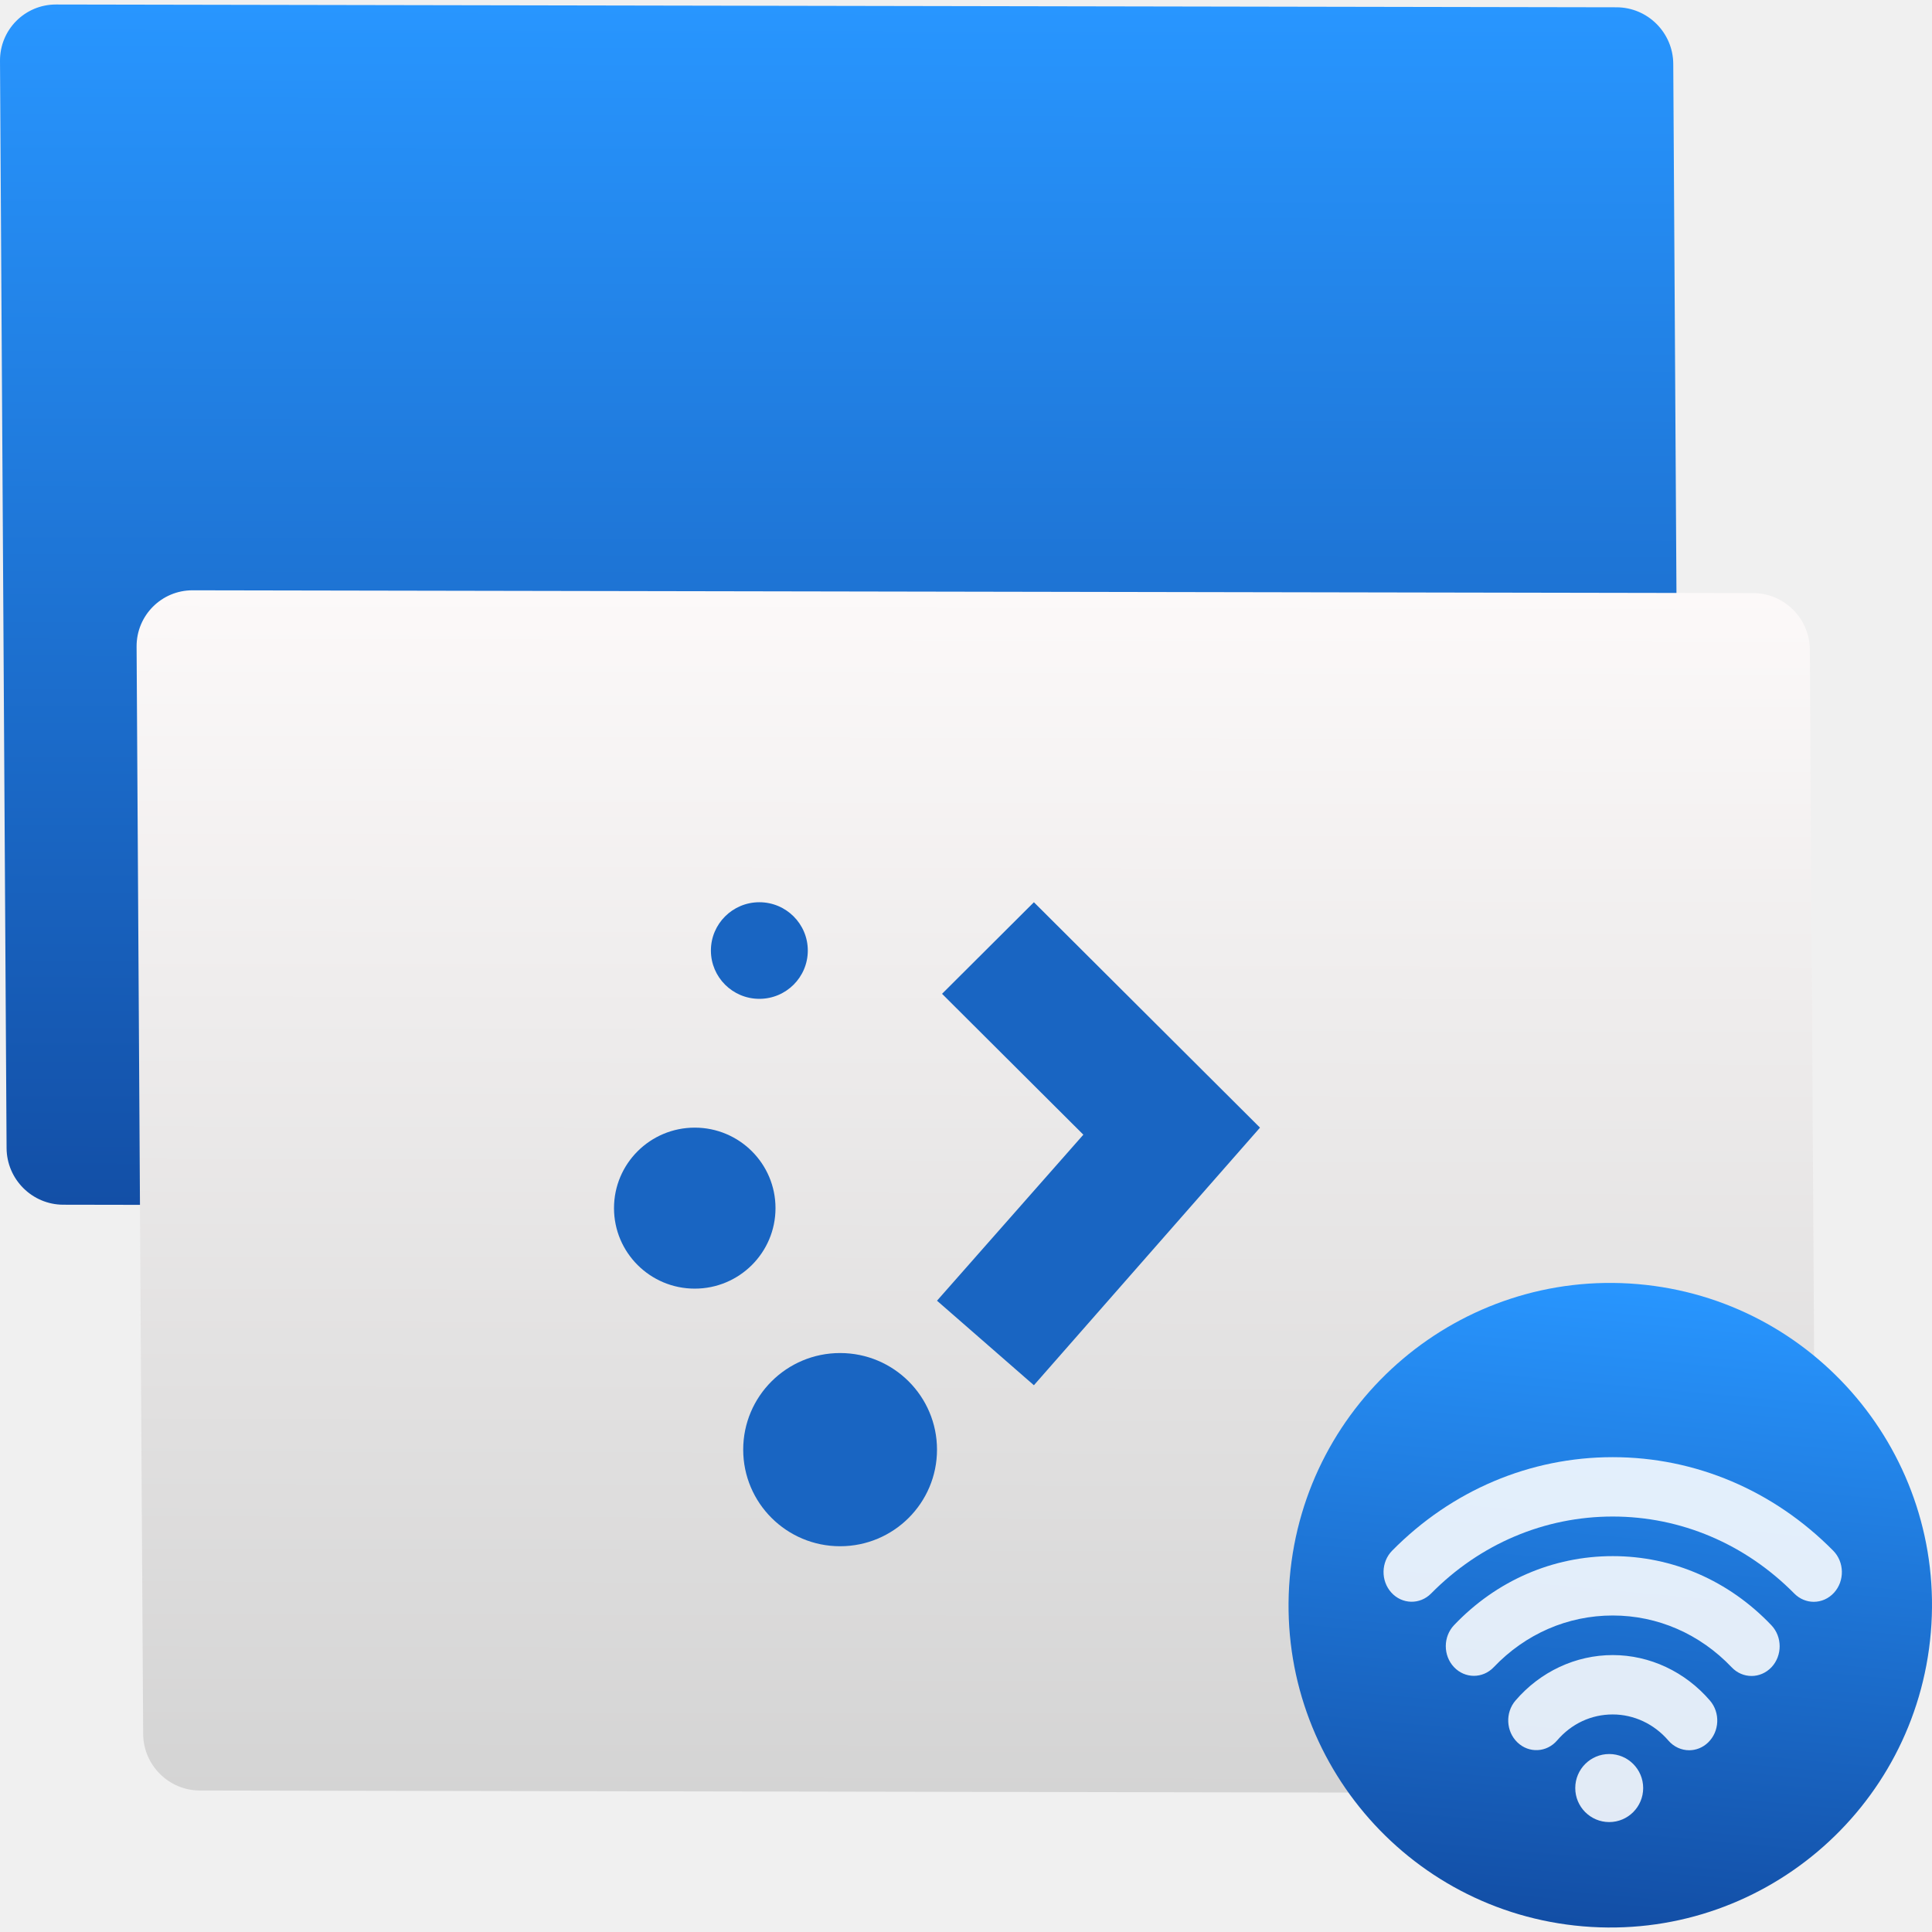
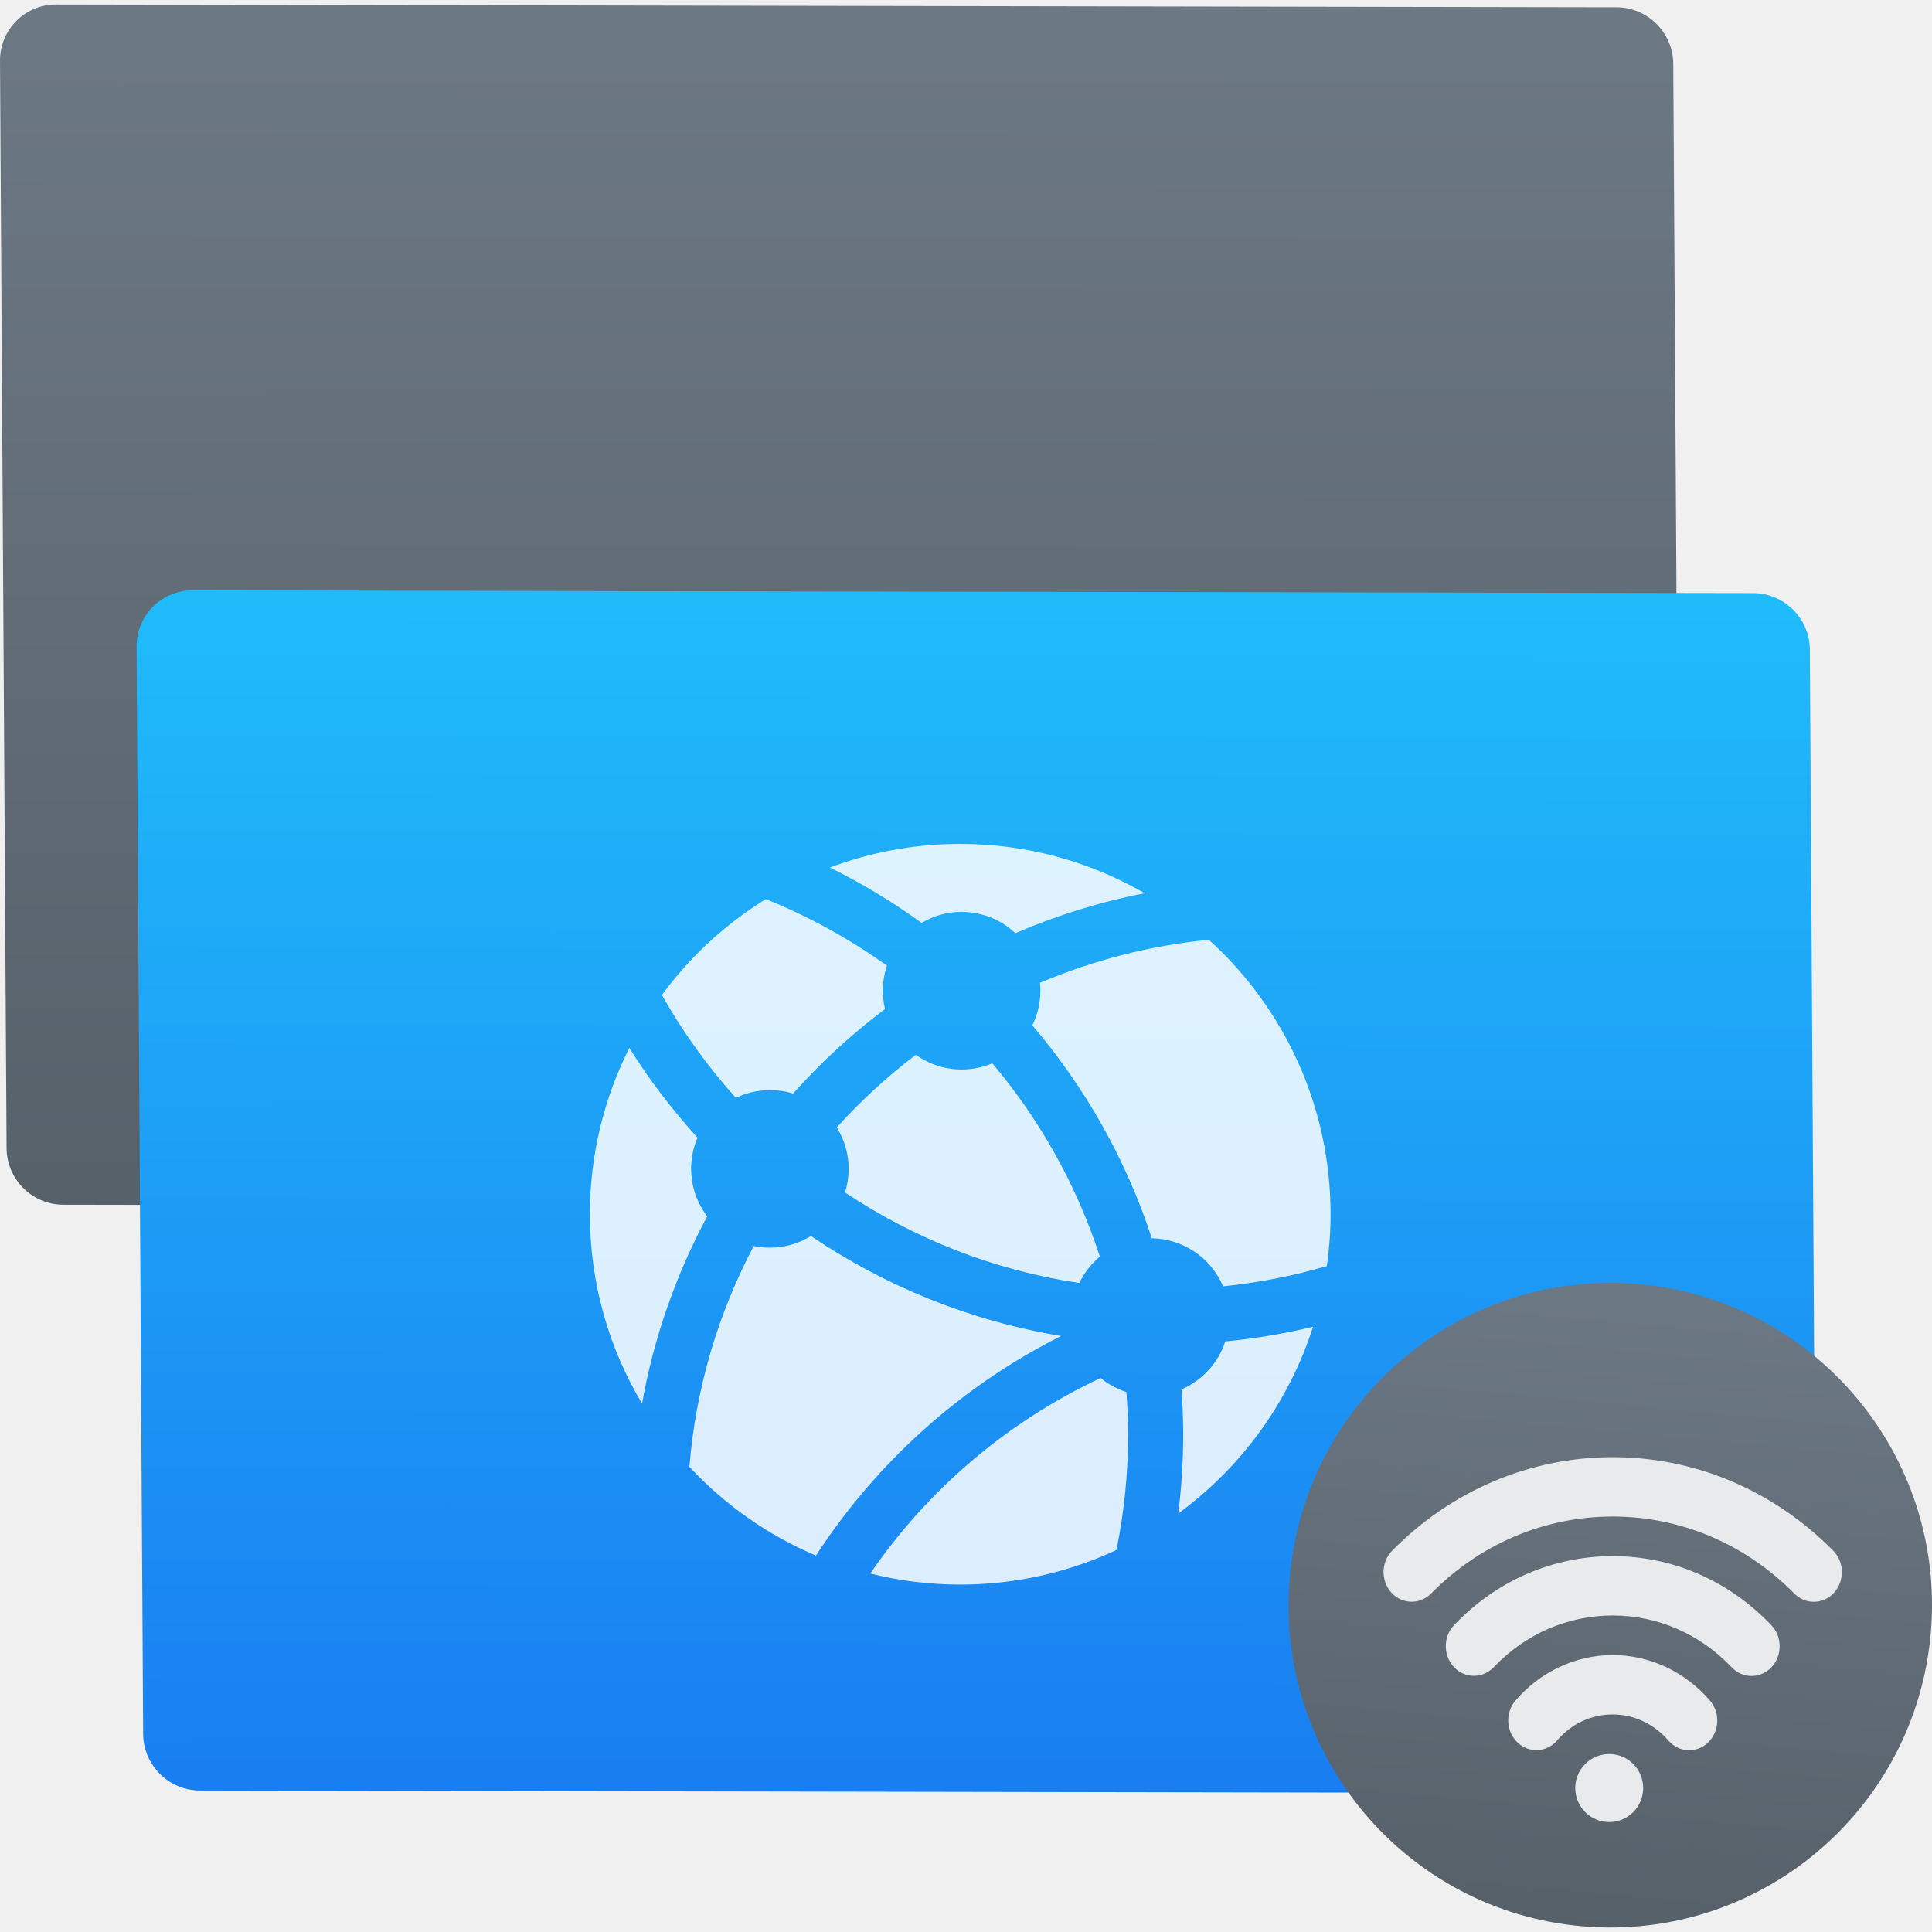
- <svg xmlns="http://www.w3.org/2000/svg" xmlns:xlink="http://www.w3.org/1999/xlink" width="48" height="48" id="svg5453" version="1.1">
+ <svg xmlns="http://www.w3.org/2000/svg" xmlns:ns2="http://www.openswatchbook.org/uri/2009/osb" xmlns:xlink="http://www.w3.org/1999/xlink" width="48" height="48" id="svg5453" version="1.1">
  <defs id="defs5455">
    <linearGradient xlink:href="#linearGradient4428" id="linearGradient5086" gradientUnits="userSpaceOnUse" x1="412.037" y1="542.201" x2="412.037" y2="526.201" />
    <linearGradient id="linearGradient4428">
      <stop id="stop4430" offset="0" style="stop-color:#d0d0d0;stop-opacity:1" />
      <stop id="stop4432" offset="1" style="stop-color:#f1eeee;stop-opacity:1" />
    </linearGradient>
-     <linearGradient id="linearGradient8467-5-5">
-       <stop offset="0" style="stop-color:#d3d3d3;stop-opacity:1" id="stop8469-7" />
-       <stop offset="1" style="stop-color:#fcf9f9;stop-opacity:1" id="stop8471-0" />
+     <linearGradient gradientTransform="matrix(1.314872,0,0,1.218406,-250.1851,-160.7685)" gradientUnits="userSpaceOnUse" y2="507.798" x2="409.571" y1="542.798" x1="409.571" id="linearGradient4222-8" xlink:href="#linearGradient4227-3" />
+     <linearGradient gradientTransform="matrix(1.314872,0,0,1.218406,-245.5847,-140.5573)" gradientUnits="userSpaceOnUse" y2="507.798" x2="409.571" y1="542.798" x1="409.571" id="linearGradient4222-8-2" xlink:href="#linearGradient4143" />
+     <linearGradient xlink:href="#linearGradient4227-3" id="linearGradient4181" gradientUnits="userSpaceOnUse" x1="400.512" y1="546.074" x2="400.699" y2="517.773" />
+     <linearGradient id="linearGradient4207" ns2:paint="gradient">
+       <stop style="stop-color:#3498db;stop-opacity:1;" offset="0" id="stop3371" />
+       <stop style="stop-color:#3498db;stop-opacity:0;" offset="1" id="stop3373" />
    </linearGradient>
-     <linearGradient gradientTransform="matrix(1.314872,0,0,1.218406,-250.1851,-160.7685)" gradientUnits="userSpaceOnUse" y2="507.798" x2="409.571" y1="542.798" x1="409.571" id="linearGradient4222-8" xlink:href="#linearGradient4760" />
-     <linearGradient id="linearGradient4760">
-       <stop id="stop4762" offset="0" style="stop-color:#124da4;stop-opacity:1" />
-       <stop id="stop4764" offset="1" style="stop-color:#2896ff;stop-opacity:1" />
+     <linearGradient id="linearGradient4227-3">
+       <stop offset="0" style="stop-color:#566069;stop-opacity:1" id="stop4229-4" />
+       <stop offset="1" style="stop-color:#6c7884;stop-opacity:1" id="stop4231-6" />
    </linearGradient>
-     <linearGradient gradientTransform="matrix(1.314872,0,0,1.218406,-245.5847,-140.5573)" gradientUnits="userSpaceOnUse" y2="507.798" x2="409.571" y1="542.798" x1="409.571" id="linearGradient4222-8-2" xlink:href="#linearGradient8467-5-5" />
-     <linearGradient xlink:href="#linearGradient4760" id="linearGradient4181" gradientUnits="userSpaceOnUse" x1="400.512" y1="546.074" x2="400.699" y2="517.773" />
+     <linearGradient id="linearGradient4143">
+       <stop id="stop4145" offset="0" style="stop-color:#197cf1;stop-opacity:1" />
+       <stop id="stop4147" offset="1" style="stop-color:#20bcfa;stop-opacity:1" />
+     </linearGradient>
  </defs>
  <g id="layer1" transform="translate(-384.5714,-499.798)">
    <g transform="matrix(1.627504,0,0,1.627504,-243.3684,-341.7296)" style="fill:url(#linearGradient5086);fill-opacity:1" id="g4928">
      <g transform="matrix(0.4930705,0,0,0.4915507,624.5341,599.6601)" style="fill:#1965c2;fill-opacity:1" id="g4634">
-         <rect ry="1.949" y="457.936" x="258.107" height="41.426" width="57.854" id="rect4195-7" style="opacity:1;fill:url(#linearGradient4222-8);fill-opacity:1;stroke:none;stroke-width:1.798;stroke-linecap:round;stroke-linejoin:round;stroke-miterlimit:4;stroke-dasharray:none;stroke-opacity:0.851" transform="matrix(0.8954308,0.00160514,0.00542591,0.8997621,-717.7298,-580.3378)" />
-         <rect ry="1.949" y="478.147" x="262.707" height="41.426" width="57.854" id="rect4195-7-0" style="opacity:1;fill:url(#linearGradient4222-8-2);fill-opacity:1;stroke:none;stroke-width:1.798;stroke-linecap:round;stroke-linejoin:round;stroke-miterlimit:4;stroke-dasharray:none;stroke-opacity:0.855" transform="matrix(0.8954308,0.00160514,0.00542591,0.8997621,-717.7298,-580.3378)" />
-         <circle transform="matrix(0.7088783,0.06052675,-0.06044784,0.7123384,-686.0734,-521.2408)" r="14" cy="531.798" cx="400.571" id="path3377-1" style="display:inline;opacity:1;fill:url(#linearGradient4181);fill-opacity:1;stroke:none;stroke-width:0.808;stroke-miterlimit:4;stroke-dasharray:none;stroke-dashoffset:0;stroke-opacity:1" />
-         <path d="m -67.447,887.528 c -3.547,0 -7.086,-1.54 -9.659,-4.563 -6.599,-7.772 -15.997,-12.215 -25.795,-12.215 -9.963,0 -19.118,4.313 -25.778,12.15 -4.834,5.704 -13.076,6.14 -18.423,0.965 -5.338,-5.166 -5.747,-13.959 -0.904,-19.645 11.493,-13.532 27.934,-21.296 45.105,-21.296 17.145,0 33.585,7.782 45.113,21.342 4.843,5.695 4.434,14.488 -0.904,19.654 -2.486,2.421 -5.625,3.608 -8.755,3.608 z m 28.934,-34.809 c -3.33,0 -6.66,-1.354 -9.198,-4.053 -14.762,-15.666 -34.359,-24.291 -55.19,-24.291 -20.874,0 -40.479,8.607 -55.216,24.236 -5.103,5.417 -13.363,5.389 -18.44,-0.055 -5.077,-5.444 -5.06,-14.256 0.055,-19.672 19.648,-20.85 45.791,-32.333 73.604,-32.333 27.769,0 53.903,11.501 73.586,32.388 5.112,5.417 5.13,14.228 0.055,19.682 -2.547,2.718 -5.903,4.1 -9.25,4.1 z m 28.873,-34.754 c -3.243,0 -6.494,-1.289 -9.024,-3.868 -22.77,-23.28 -52.677,-36.099 -84.237,-36.099 -31.62,0 -61.545,12.8 -84.254,36.061 -5.19,5.315 -13.45,5.138 -18.44,-0.408 -4.99,-5.547 -4.817,-14.358 0.373,-19.672 27.595,-28.252 63.927,-43.806 102.32,-43.806 38.315,0 74.638,15.573 102.285,43.834 5.199,5.315 5.373,14.126 0.392,19.672 -2.565,2.847 -5.99,4.285 -9.416,4.285 z M -104.536,921.188 c 8.7,0 15.754,-7.139 15.754,-15.945 0,-8.806 -7.053,-15.945 -15.754,-15.945 -8.7,0 -15.754,7.139 -15.754,15.945 0,8.806 7.053,15.945 15.754,15.945 z" id="Remote-5" style="display:inline;fill:#ffffff;fill-opacity:0.872;stroke:none;stroke-opacity:0.8" transform="matrix(0.06673684,0,0,0.06626635,-427.3197,-172.4846)" />
-         <ellipse ry="2.5" rx="2.5" cy="-130.507" cx="-462.608" style="color:#000000;display:inline;overflow:visible;visibility:visible;fill:#1965c2;fill-opacity:1;fill-rule:nonzero;stroke:none;stroke-width:1.4;stroke-linecap:butt;stroke-linejoin:miter;stroke-miterlimit:4;stroke-dasharray:none;stroke-opacity:1;marker:none;enable-background:accumulate" id="path3023-6" />
-         <ellipse ry="3" rx="3" cy="-123.007" cx="-458.108" style="color:#000000;display:inline;overflow:visible;visibility:visible;fill:#1965c2;fill-opacity:1;fill-rule:nonzero;stroke:none;stroke-width:1.4;marker:none;enable-background:accumulate" id="path3023-9-1" />
-         <ellipse ry="1.5" rx="1.5" cy="-138.507" cx="-460.608" style="color:#000000;display:inline;overflow:visible;visibility:visible;fill:#1965c2;fill-opacity:1;fill-rule:nonzero;stroke:none;stroke-width:1.4;marker:none;enable-background:accumulate" id="path3023-7-6" />
-         <path style="color:#000000;font-style:normal;font-variant:normal;font-weight:normal;font-stretch:normal;font-size:medium;line-height:normal;font-family:Sans;-inkscape-font-specification:Sans;text-indent:0;text-align:start;text-decoration:none;text-decoration-line:none;letter-spacing:normal;word-spacing:normal;text-transform:none;direction:ltr;block-progression:tb;writing-mode:lr-tb;baseline-shift:baseline;text-anchor:start;display:inline;overflow:visible;visibility:visible;fill:#1965c2;fill-opacity:1;stroke:none;stroke-width:8;marker:none;enable-background:accumulate" d="m -452.108,-140.007 -2.844,2.844 4.375,4.375 -4.531,5.156 3,2.625 7,-8 0,0 -7,-7 z" id="path3818-1" />
+         <rect ry="1.949" y="457.936" x="258.107" height="41.426" width="57.854" id="rect4195-7" style="opacity:1;fill:url(#linearGradient4222-8);fill-opacity:1.0;stroke:none;stroke-width:1.798;stroke-linecap:round;stroke-linejoin:round;stroke-miterlimit:4;stroke-dasharray:none;stroke-opacity:0.851" transform="matrix(0.8954308,0.00160514,0.00542591,0.8997621,-717.7298,-580.3378)" />
+         <rect ry="1.949" y="478.147" x="262.707" height="41.426" width="57.854" id="rect4195-7-0" style="opacity:1;fill:url(#linearGradient4222-8-2);fill-opacity:1.0;stroke:none;stroke-width:1.798;stroke-linecap:round;stroke-linejoin:round;stroke-miterlimit:4;stroke-dasharray:none;stroke-opacity:0.855" transform="matrix(0.8954308,0.00160514,0.00542591,0.8997621,-717.7298,-580.3378)" />
+         <circle transform="matrix(0.7088783,0.06052675,-0.06044784,0.7123384,-686.0734,-521.2408)" r="14" cy="531.798" cx="400.571" id="path3377-1" style="display:inline;opacity:1;fill:url(#linearGradient4181);fill-opacity:1.0;stroke:none;stroke-width:0.808;stroke-miterlimit:4;stroke-dasharray:none;stroke-dashoffset:0;stroke-opacity:1" />
+         <path d="m -67.447,887.528 c -3.547,0 -7.086,-1.54 -9.659,-4.563 -6.599,-7.772 -15.997,-12.215 -25.795,-12.215 -9.963,0 -19.118,4.313 -25.778,12.15 -4.834,5.704 -13.076,6.14 -18.423,0.965 -5.338,-5.166 -5.747,-13.959 -0.904,-19.645 11.493,-13.532 27.934,-21.296 45.105,-21.296 17.145,0 33.585,7.782 45.113,21.342 4.843,5.695 4.434,14.488 -0.904,19.654 -2.486,2.421 -5.625,3.608 -8.755,3.608 z m 28.934,-34.809 c -3.33,0 -6.66,-1.354 -9.198,-4.053 -14.762,-15.666 -34.359,-24.291 -55.19,-24.291 -20.874,0 -40.479,8.607 -55.216,24.236 -5.103,5.417 -13.363,5.389 -18.44,-0.055 -5.077,-5.444 -5.06,-14.256 0.055,-19.672 19.648,-20.85 45.791,-32.333 73.604,-32.333 27.769,0 53.903,11.501 73.586,32.388 5.112,5.417 5.13,14.228 0.055,19.682 -2.547,2.718 -5.903,4.1 -9.25,4.1 z m 28.873,-34.754 c -3.243,0 -6.494,-1.289 -9.024,-3.868 -22.77,-23.28 -52.677,-36.099 -84.237,-36.099 -31.62,0 -61.545,12.8 -84.254,36.061 -5.19,5.315 -13.45,5.138 -18.44,-0.408 -4.99,-5.547 -4.817,-14.358 0.373,-19.672 27.595,-28.252 63.927,-43.806 102.32,-43.806 38.315,0 74.638,15.573 102.285,43.834 5.199,5.315 5.373,14.126 0.392,19.672 -2.565,2.847 -5.99,4.285 -9.416,4.285 z M -104.536,921.188 c 8.7,0 15.754,-7.139 15.754,-15.945 0,-8.806 -7.053,-15.945 -15.754,-15.945 -8.7,0 -15.754,7.139 -15.754,15.945 0,8.806 7.053,15.945 15.754,15.945 z" id="Remote-5" style="display:inline;fill:#e8eaec;fill-opacity:1;stroke:none;stroke-opacity:0.8" transform="matrix(0.06673684,0,0,0.06626635,-427.3197,-172.4846)" />
      </g>
+       <path id="path4174" d="m 397.583,533.707 c 0.123,0 0.242,0.018 0.354,0.053 0.424,-0.475 0.894,-0.908 1.403,-1.29 -0.021,-0.09 -0.033,-0.184 -0.033,-0.28 0,-0.133 0.022,-0.262 0.063,-0.382 -0.571,-0.408 -1.19,-0.751 -1.85,-1.016 -0.618,0.382 -1.156,0.879 -1.586,1.463 0.319,0.565 0.698,1.092 1.129,1.571 0.157,-0.076 0.334,-0.119 0.521,-0.119 z m -1.203,1.202 c 0,-0.169 0.036,-0.33 0.098,-0.475 -0.386,-0.425 -0.735,-0.882 -1.041,-1.37 -0.384,0.763 -0.602,1.625 -0.602,2.538 0,1.056 0.291,2.045 0.796,2.891 0.181,-1.016 0.523,-1.978 0.995,-2.858 -0.154,-0.202 -0.245,-0.454 -0.245,-0.726 z m 4.129,-3.922 c 0.318,0 0.605,0.123 0.821,0.325 0.627,-0.27 1.288,-0.477 1.975,-0.61 -0.83,-0.479 -1.792,-0.753 -2.818,-0.753 -0.7,0 -1.37,0.128 -1.988,0.361 0.491,0.243 0.959,0.525 1.399,0.845 0.179,-0.107 0.388,-0.168 0.611,-0.168 z m 1.798,5.665 c 0.075,-0.156 0.181,-0.294 0.313,-0.403 -0.355,-1.092 -0.917,-2.092 -1.642,-2.951 -0.144,0.061 -0.302,0.095 -0.469,0.095 -0.261,0 -0.501,-0.084 -0.699,-0.224 -0.436,0.331 -0.84,0.702 -1.207,1.108 0.116,0.184 0.182,0.401 0.182,0.633 0,0.125 -0.019,0.246 -0.055,0.36 1.055,0.704 2.27,1.188 3.577,1.382 z m 1.56,1.624 c 0.016,0.228 0.025,0.457 0.025,0.689 0,0.408 -0.026,0.81 -0.075,1.205 0.959,-0.7 1.688,-1.695 2.057,-2.85 -0.436,0.106 -0.884,0.181 -1.34,0.224 -0.106,0.33 -0.351,0.595 -0.667,0.732 z m -1.841,-0.815 c -1.396,-0.232 -2.689,-0.764 -3.816,-1.526 -0.183,0.112 -0.398,0.178 -0.627,0.178 -0.085,0 -0.167,-0.009 -0.247,-0.025 -0.539,1.021 -0.884,2.161 -0.982,3.37 0.538,0.578 1.194,1.043 1.932,1.355 0.917,-1.409 2.197,-2.574 3.74,-3.351 z m 2.256,-6.048 c -0.906,0.088 -1.771,0.316 -2.576,0.656 0.004,0.041 0.006,0.081 0.006,0.121 0,0.19 -0.045,0.369 -0.123,0.528 0.806,0.946 1.43,2.046 1.824,3.251 0.49,0.01 0.908,0.308 1.088,0.734 0.544,-0.055 1.074,-0.16 1.584,-0.31 0.037,-0.258 0.057,-0.522 0.057,-0.791 -6.2e-4,-1.661 -0.717,-3.156 -1.859,-4.19 z m -1.651,6.69 c -1.44,0.675 -2.645,1.714 -3.516,2.984 0.439,0.11 0.899,0.169 1.373,0.169 0.852,0 1.66,-0.19 2.385,-0.528 0.117,-0.57 0.178,-1.159 0.178,-1.763 0,-0.218 -0.01,-0.434 -0.026,-0.648 -0.145,-0.047 -0.278,-0.119 -0.393,-0.214 z" style="fill:#ffffff;fill-opacity:0.847" />
    </g>
  </g>
</svg>
